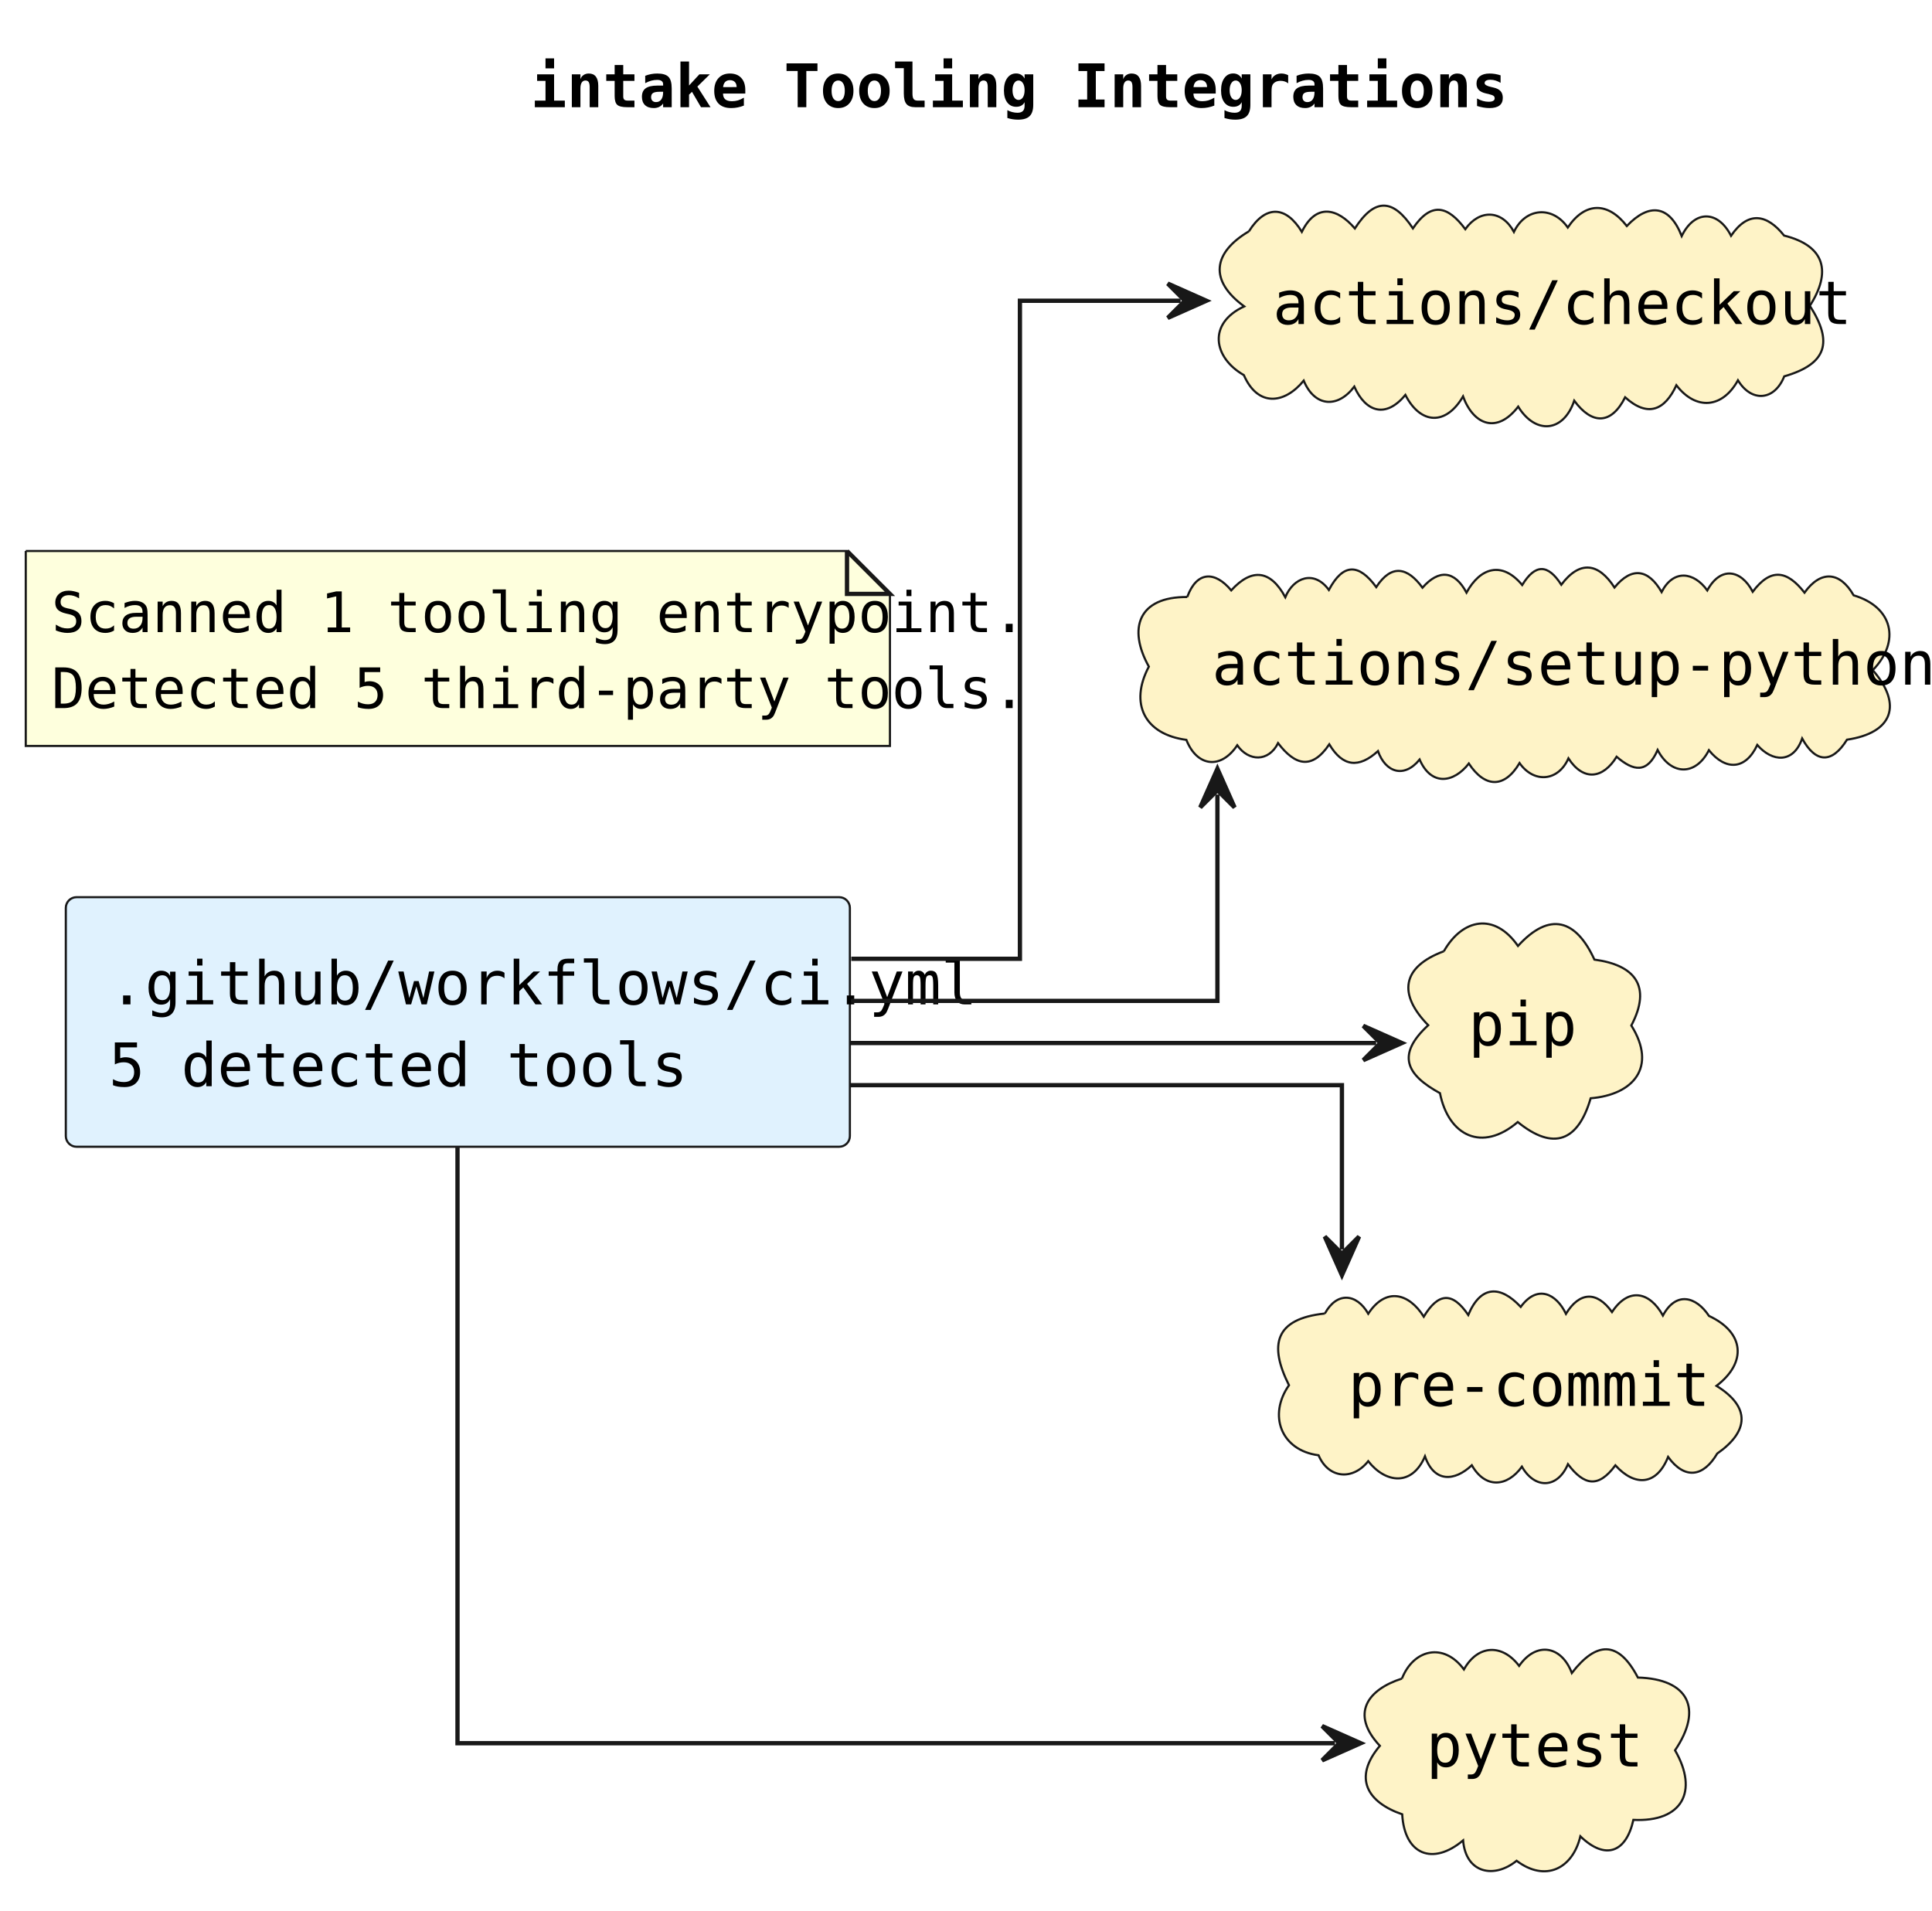
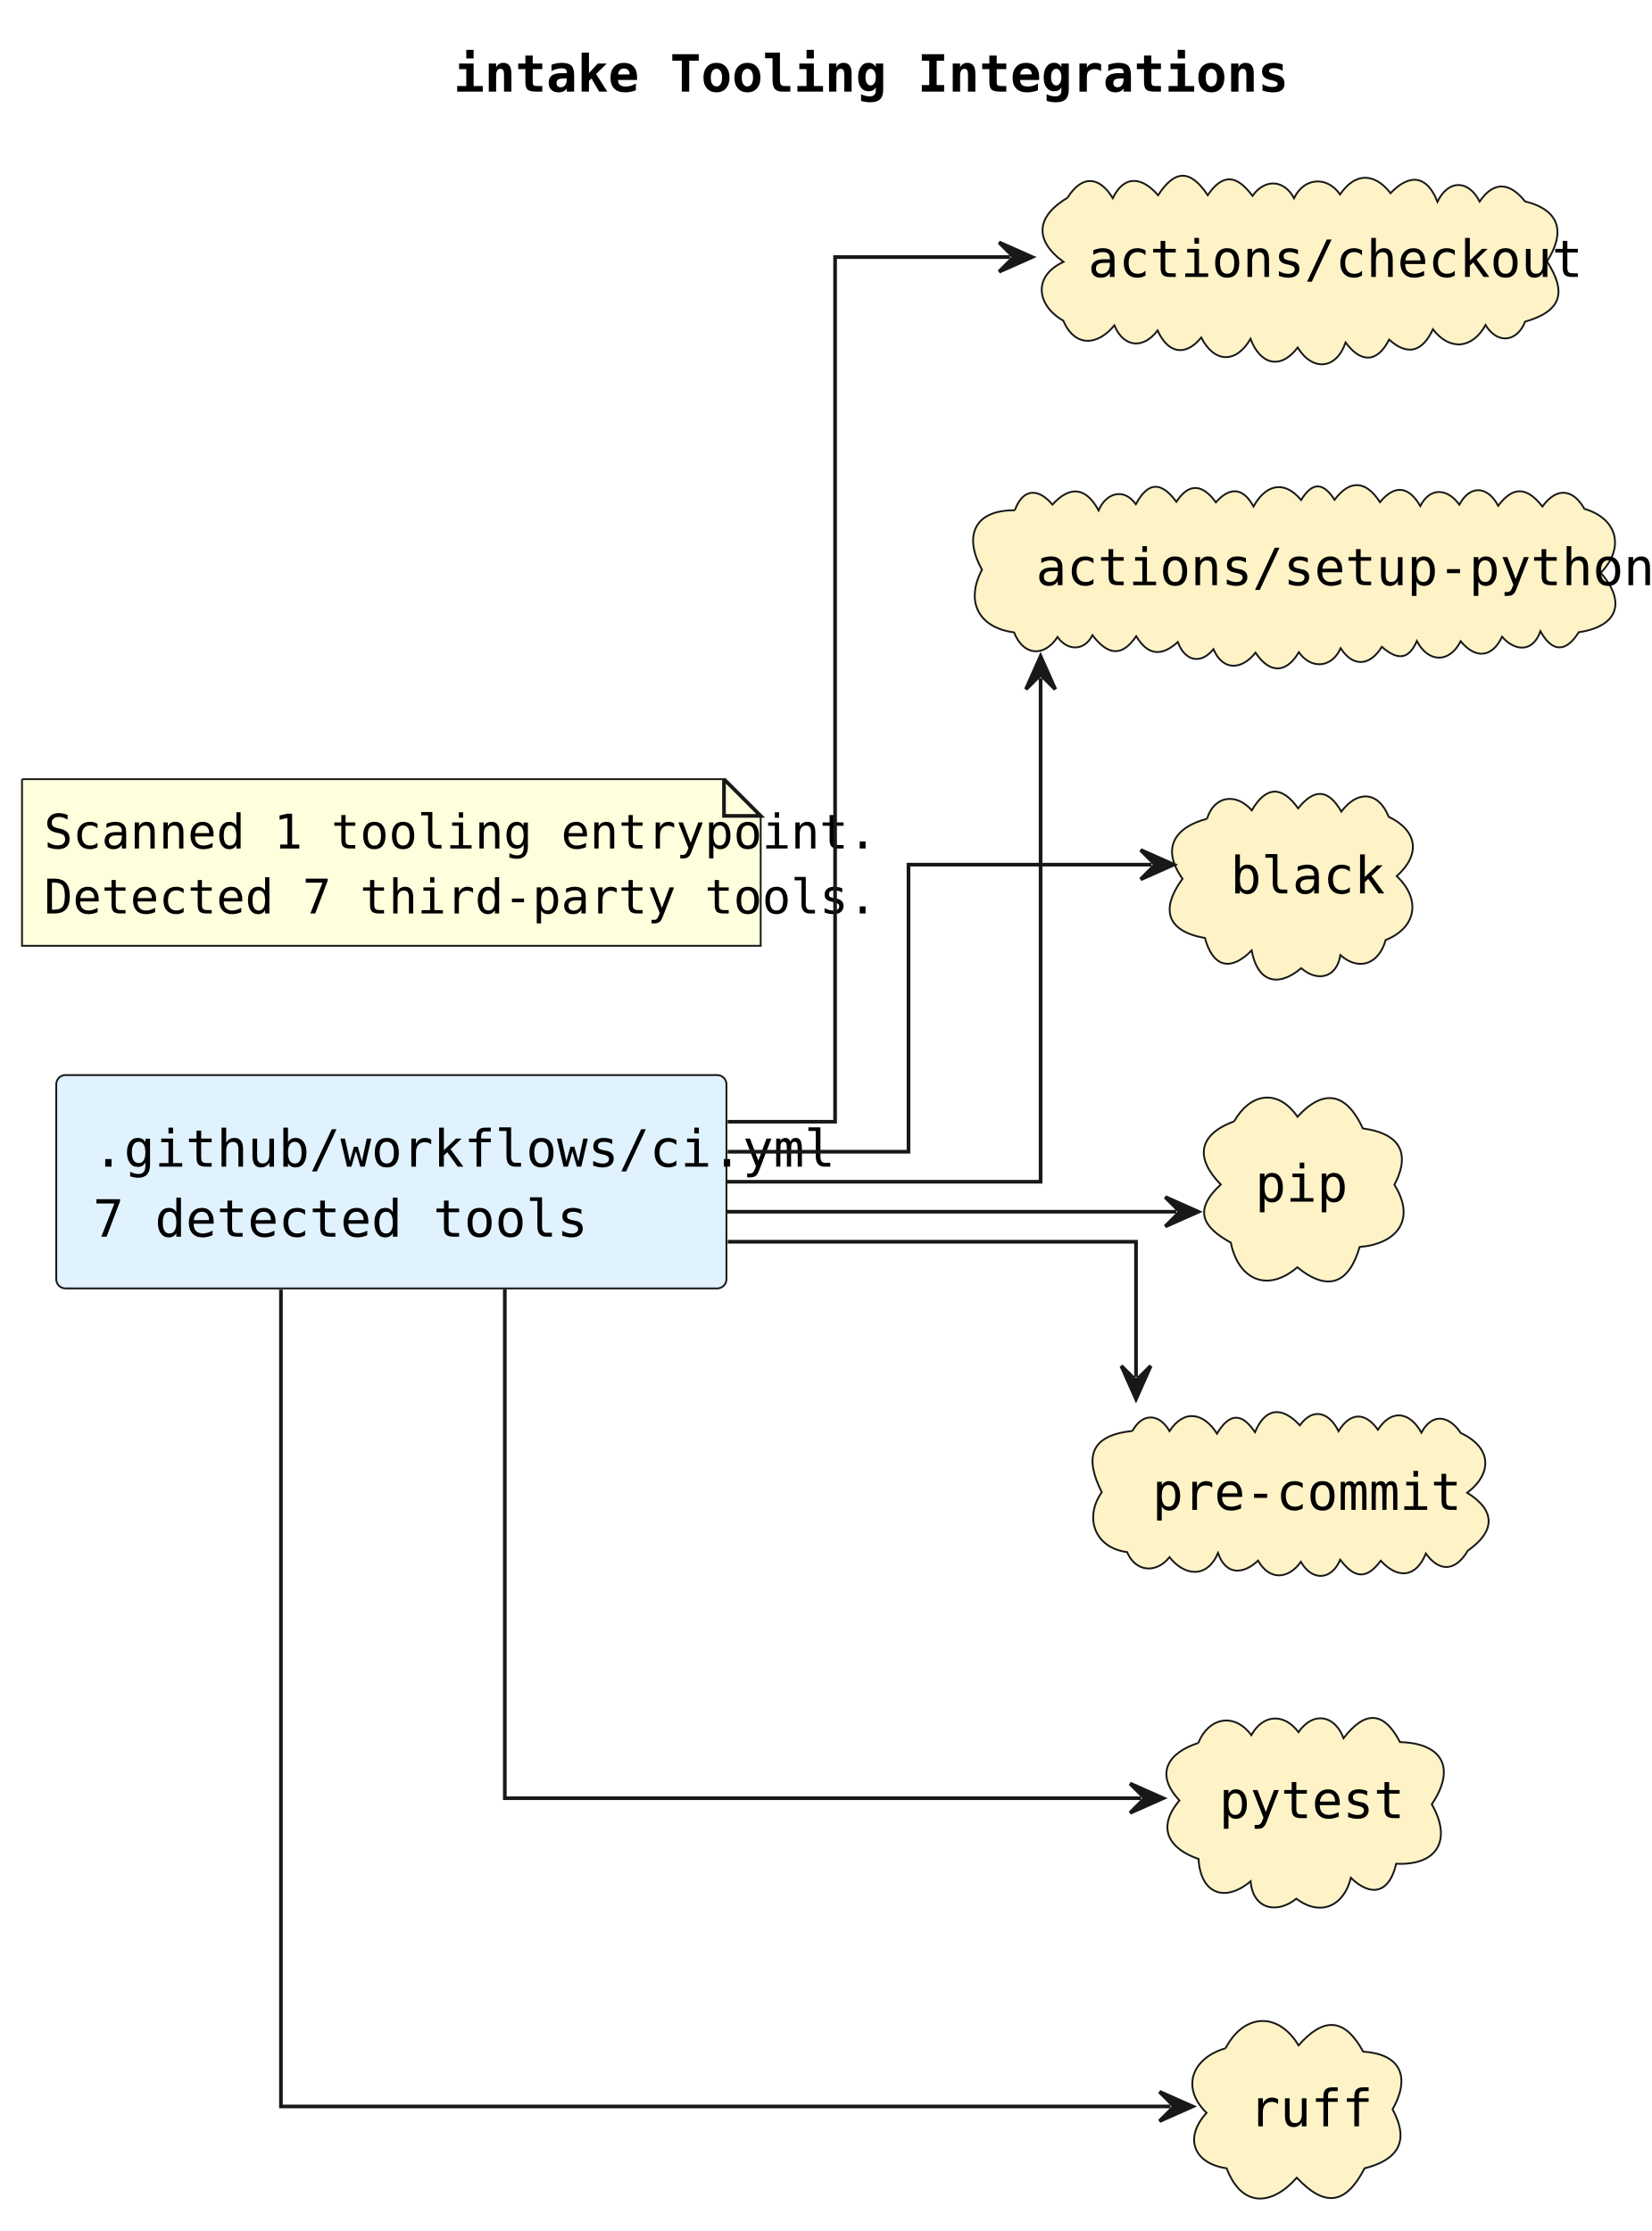
- <svg xmlns="http://www.w3.org/2000/svg" contentStyleType="text/css" data-diagram-type="DESCRIPTION" height="445px" preserveAspectRatio="none" style="width:450px;height:445px;background:#FFFFFF;" version="1.1" viewBox="0 0 450 445" width="450px" zoomAndPan="magnify">
+ <svg xmlns="http://www.w3.org/2000/svg" contentStyleType="text/css" data-diagram-type="DESCRIPTION" height="608px" preserveAspectRatio="none" style="width:450px;height:608px;background:#FFFFFF;" version="1.1" viewBox="0 0 450 608" width="450px" zoomAndPan="magnify">
  <defs />
  <g>
    <g class="title" data-source-line="1">
      <text fill="#000000" font-family="Monospace" font-size="14" font-weight="bold" lengthAdjust="spacing" textLength="189.059" x="123.59" y="24.966">intake Tooling Integrations</text>
    </g>
    <g class="entity" data-qualified-name="source_github_workflows_ci_yml" data-source-line="7" id="ent0002">
-       <rect fill="#E0F2FE" height="58.136" rx="2.5" ry="2.5" style="stroke:#181818;stroke-width:0.5;" width="182.623" x="15.33" y="208.985" />
-       <text fill="#000000" font-family="Monospace" font-size="14" lengthAdjust="spacing" textLength="162.623" x="25.33" y="233.951">.github/workflows/ci.yml</text>
-       <text fill="#000000" font-family="Monospace" font-size="14" lengthAdjust="spacing" textLength="105.336" x="25.33" y="253.018">5 detected tools</text>
+       <rect fill="#E0F2FE" height="58.136" rx="2.5" ry="2.5" style="stroke:#181818;stroke-width:0.5;" width="182.623" x="15.33" y="292.985" />
+       <text fill="#000000" font-family="Monospace" font-size="14" lengthAdjust="spacing" textLength="162.623" x="25.33" y="317.95">.github/workflows/ci.yml</text>
+       <text fill="#000000" font-family="Monospace" font-size="14" lengthAdjust="spacing" textLength="105.336" x="25.33" y="337.018">7 detected tools</text>
    </g>
    <g class="entity" data-qualified-name="tool_actions_checkout" data-source-line="8" id="ent0003">
      <path d="M290.902,53.88 C294.754,47.721 299.497,47.862 303.226,54.003 C306.532,47.24 311.533,48.489 315.572,53.215 C320.192,46.068 324.453,46.193 329.094,53.196 C333.369,46.912 337.201,47.9 341.297,53.381 C344.629,48.695 349.842,48.849 352.623,54.015 C355.321,48.357 361.587,47.865 365.164,52.993 C369.244,46.955 374.542,47.015 378.915,52.647 C384.09,47.211 388.851,47.712 391.702,54.985 C394.673,48.861 400.153,48.945 403.192,54.921 C407.16,49.087 411.544,49.844 415.554,54.874 C425.236,57.284 426.546,63.443 421.548,71.232 C426.993,79.689 425.528,84.792 415.585,87.665 C413.337,93.337 407.977,93.808 404.801,88.584 C401.214,95.094 395.052,95.683 390.461,89.74 C387.728,95.643 383.757,97.258 378.527,92.547 C375.246,99.051 370.75,98.876 366.67,93.334 C364.142,100.773 357.624,101.24 353.616,94.718 C348.713,101.116 343.254,99.04 340.767,92.346 C336.831,99.124 330.909,98.969 327.338,91.99 C322.803,97.508 318.115,96.029 315.442,90.062 C311.564,95.18 306.205,94.802 303.661,88.666 C299.2,94.129 292.979,94.865 289.717,87.375 C282.619,83.324 281.218,75.341 289.799,71.369 C281.556,65.341 282.503,58.859 290.902,53.88" fill="#FEF3C7" style="stroke:#181818;stroke-width:0.5;" />
      <text fill="#000000" font-family="Monospace" font-size="14" lengthAdjust="spacing" textLength="111.916" x="296.47" y="75.481">actions/checkout</text>
    </g>
    <g class="entity" data-qualified-name="tool_actions_setup_python" data-source-line="9" id="ent0004">
      <path d="M276.529,139.065 C278.742,133.01 282.955,132.949 286.774,137.516 C291.638,132.186 295.977,132.835 299.37,139.112 C301.266,134.523 306.064,132.669 309.52,137.416 C312.879,131.124 316.487,131.231 320.555,136.754 C324.135,131.268 327.873,132.166 331.323,136.892 C335.161,132.55 338.8,132.879 341.576,138.038 C344.751,132.234 349.808,130.581 354.55,136.27 C357.596,131.299 360.534,131.358 363.655,136.201 C367.988,130.458 372.316,131.099 376.045,136.851 C380.088,131.914 383.957,132.578 387.019,137.901 C389.787,132.528 394.55,133.204 397.66,137.527 C400.71,131.883 405.512,132.598 408.243,137.838 C412.467,132.195 416.267,132.879 420.304,138.048 C424.095,132.777 428.547,133.091 431.748,138.671 C440.893,141.373 442.724,149.396 436.204,156.102 C443.239,164.197 440.792,170.735 430.201,172.299 C426.719,177.89 422.941,177.818 419.757,172.026 C417.712,177.902 412.773,177.525 409.306,173.532 C406.559,179.394 401.931,179.546 398.034,174.749 C394.913,180.864 389.163,180.6 386.094,174.697 C383.671,180.263 380.442,179.642 376.543,176.274 C373.389,181.407 368.829,182.043 365.317,176.655 C362.942,182.037 357.282,182.511 353.933,177.749 C350.352,183.772 345.808,183.446 342.121,177.857 C338.546,182.435 333.353,183.124 330.657,176.923 C327.007,181.407 322.702,179.895 320.955,174.962 C316.503,178.993 312.772,178.657 309.618,173.381 C305.482,179.49 301.568,178.186 297.688,173.107 C295.461,177.533 290.832,177.4 288.179,173.6 C284.405,179.275 278.825,178.662 276.326,172.34 C266.589,171.054 263.019,163.886 267.591,155.276 C262.628,146.359 265.157,138.975 276.529,139.065" fill="#FEF3C7" style="stroke:#181818;stroke-width:0.5;" />
      <text fill="#000000" font-family="Monospace" font-size="14" lengthAdjust="spacing" textLength="140.28" x="282.28" y="159.481">actions/setup-python</text>
    </g>
-     <g class="entity" data-qualified-name="tool_pip" data-source-line="10" id="ent0005">
-       <path d="M336.301,221.583 C340.646,213.955 348.111,212.493 353.565,220.345 C360.973,212.231 367.082,214.179 371.37,223.526 C380.742,224.778 384.802,229.671 379.967,238.878 C386.058,248.605 380.384,255.029 370.496,255.826 C367.586,265.802 361.895,268.169 353.513,261.364 C345.197,268.476 337.383,264.573 335.395,254.638 C327.582,250.36 325.15,245.738 332.659,238.811 C325.591,231.593 326.476,225.229 336.301,221.583" fill="#FEF3C7" style="stroke:#181818;stroke-width:0.5;" />
-       <text fill="#000000" font-family="Monospace" font-size="14" lengthAdjust="spacing" textLength="20.832" x="342.01" y="243.481">pip</text>
+     <g class="entity" data-qualified-name="tool_black" data-source-line="10" id="ent0005">
+       <path d="M328.911,223.13 C330.933,216.636 336.978,216.116 341.107,220.838 C344.978,214.213 349.305,214.067 353.732,220.291 C358.142,214.796 361.992,215.013 365.516,221.185 C369.761,215.427 375.554,215.47 378.409,222.578 C386.402,226.44 387.123,232.941 380.6,238.767 C387.112,244.885 386.231,252.696 377.582,256.186 C375.855,262.423 370.596,264.927 365.245,260.302 C364.249,266.559 358.937,267.666 354.584,263.857 C348.039,269.344 342.623,267.467 341.071,259.017 C335.276,264.918 330.473,263.529 328.344,255.635 C317.724,253.76 316.238,247.642 322.235,239.483 C316.318,231.157 320.111,225.447 328.911,223.13" fill="#FEF3C7" style="stroke:#181818;stroke-width:0.5;" />
+       <text fill="#000000" font-family="Monospace" font-size="14" lengthAdjust="spacing" textLength="34.272" x="335.29" y="243.481">black</text>
    </g>
-     <g class="entity" data-qualified-name="tool_pre_commit" data-source-line="11" id="ent0006">
-       <path d="M308.587,305.967 C311.373,300.871 315.949,301.233 318.693,306.01 C322.787,299.763 328.154,301.193 331.624,306.697 C334.957,301.188 338.227,300.76 341.984,306.3 C344.889,299.373 349.46,299.337 354.208,304.425 C358.036,299.163 362.447,301.269 364.741,306.036 C367.888,300.886 371.934,300.671 375.469,305.624 C379.324,299.759 384.246,300.885 387.326,306.429 C390.407,300.701 395.068,302.005 398.056,306.526 C406.285,310.338 406.966,317.351 399.804,322.814 C407.824,327.777 407.305,333.459 399.972,338.587 C396.776,344.009 392.471,344.752 388.53,339.376 C385.858,346.065 380.779,346.321 376.251,341.327 C372.27,346.733 368.938,345.994 365.205,341.062 C362.785,346.773 357.499,346.914 354.484,341.643 C351.062,346.399 345.944,346.818 342.816,341.31 C338.778,345.107 334.05,345.392 331.904,339.236 C328.892,346.278 322.734,345.512 318.683,340.363 C315.127,344.86 309.479,344.497 307.115,338.985 C298.308,337.836 295.353,329.591 300.229,322.668 C295.512,313.265 296.932,307.176 308.587,305.967" fill="#FEF3C7" style="stroke:#181818;stroke-width:0.5;" />
-       <text fill="#000000" font-family="Monospace" font-size="14" lengthAdjust="spacing" textLength="76.832" x="314.01" y="327.481">pre-commit</text>
+     <g class="entity" data-qualified-name="tool_pip" data-source-line="11" id="ent0006">
+       <path d="M336.301,305.583 C340.646,297.955 348.111,296.493 353.565,304.345 C360.973,296.231 367.082,298.179 371.37,307.526 C380.742,308.778 384.802,313.671 379.967,322.878 C386.058,332.605 380.384,339.029 370.496,339.826 C367.586,349.802 361.895,352.169 353.513,345.364 C345.197,352.476 337.383,348.573 335.395,338.638 C327.582,334.36 325.15,329.738 332.659,322.811 C325.591,315.592 326.476,309.229 336.301,305.583" fill="#FEF3C7" style="stroke:#181818;stroke-width:0.5;" />
+       <text fill="#000000" font-family="Monospace" font-size="14" lengthAdjust="spacing" textLength="20.832" x="342.01" y="327.481">pip</text>
    </g>
-     <g class="entity" data-qualified-name="tool_pytest" data-source-line="12" id="ent0007">
-       <path d="M326.539,391 C329.255,384.122 336.312,382.518 340.977,388.872 C344.207,383.083 349.894,382.842 353.832,388.044 C357.859,382.274 363.72,383.354 366.109,389.703 C371.797,382.359 376.916,381.974 381.494,390.761 C393.277,391.092 396.712,398.01 390.151,407.711 C395.675,417.281 391.825,424.462 380.449,423.912 C378.743,431.554 373.919,433.363 368.098,427.745 C366.271,435.344 359.915,438.468 353.247,433.439 C348.062,437.661 341.422,436.421 340.785,428.696 C333.687,434.655 327.123,431.999 326.601,422.616 C318.493,419.823 315.058,414.17 321.397,406.664 C314.398,399.206 318.571,393.545 326.539,391" fill="#FEF3C7" style="stroke:#181818;stroke-width:0.5;" />
-       <text fill="#000000" font-family="Monospace" font-size="14" lengthAdjust="spacing" textLength="40.46" x="332.19" y="411.481">pytest</text>
+     <g class="entity" data-qualified-name="tool_pre_commit" data-source-line="12" id="ent0007">
+       <path d="M308.587,389.967 C311.373,384.871 315.949,385.233 318.693,390.01 C322.787,383.763 328.154,385.193 331.624,390.697 C334.957,385.188 338.227,384.76 341.984,390.3 C344.889,383.373 349.46,383.337 354.208,388.425 C358.036,383.163 362.447,385.269 364.741,390.036 C367.888,384.886 371.934,384.671 375.469,389.624 C379.324,383.759 384.246,384.885 387.326,390.429 C390.407,384.701 395.068,386.005 398.056,390.526 C406.285,394.338 406.966,401.351 399.804,406.814 C407.824,411.777 407.305,417.459 399.972,422.587 C396.776,428.009 392.471,428.752 388.53,423.376 C385.858,430.065 380.779,430.321 376.251,425.327 C372.27,430.733 368.938,429.994 365.205,425.062 C362.785,430.773 357.499,430.914 354.484,425.643 C351.062,430.399 345.944,430.818 342.816,425.31 C338.778,429.107 334.05,429.392 331.904,423.236 C328.892,430.278 322.734,429.512 318.683,424.363 C315.127,428.86 309.479,428.497 307.115,422.985 C298.308,421.836 295.353,413.591 300.229,406.668 C295.512,397.265 296.932,391.176 308.587,389.967" fill="#FEF3C7" style="stroke:#181818;stroke-width:0.5;" />
+       <text fill="#000000" font-family="Monospace" font-size="14" lengthAdjust="spacing" textLength="76.832" x="314.01" y="411.481">pre-commit</text>
    </g>
-     <g class="entity" data-qualified-name="toolingGraphSummary" data-source-line="19" id="ent0013">
-       <path d="M6,128.345 L6,173.757 L207.284,173.757 L207.284,138.345 L197.284,128.345 L6,128.345" fill="#FEFFDD" style="stroke:#181818;stroke-width:0.5;" />
-       <path d="M197.284,128.345 L197.284,138.345 L207.284,138.345 L197.284,128.345" fill="#FEFFDD" style="stroke:#181818;stroke-width:1;" />
-       <text fill="#000000" font-family="Monospace" font-size="13" lengthAdjust="spacing" textLength="180.284" x="12" y="147.242">Scanned 1 tooling entrypoint.</text>
-       <text fill="#000000" font-family="Monospace" font-size="13" lengthAdjust="spacing" textLength="171.782" x="12" y="164.948">Detected 5 third-party tools.</text>
+     <g class="entity" data-qualified-name="tool_pytest" data-source-line="13" id="ent0008">
+       <path d="M326.539,475 C329.255,468.122 336.312,466.518 340.977,472.872 C344.207,467.083 349.894,466.842 353.832,472.044 C357.859,466.274 363.72,467.354 366.109,473.703 C371.797,466.359 376.916,465.974 381.494,474.761 C393.277,475.092 396.712,482.01 390.151,491.711 C395.675,501.281 391.825,508.462 380.449,507.912 C378.743,515.554 373.919,517.363 368.098,511.745 C366.271,519.344 359.915,522.468 353.247,517.439 C348.062,521.661 341.422,520.421 340.785,512.696 C333.687,518.655 327.123,515.999 326.601,506.616 C318.493,503.823 315.058,498.17 321.397,490.664 C314.398,483.206 318.571,477.545 326.539,475" fill="#FEF3C7" style="stroke:#181818;stroke-width:0.5;" />
+       <text fill="#000000" font-family="Monospace" font-size="14" lengthAdjust="spacing" textLength="40.46" x="332.19" y="495.481">pytest</text>
    </g>
-     <g class="link" data-entity-1="ent0002" data-entity-2="ent0003" data-link-type="dependency" data-source-line="13" id="lnk8">
-       <path d="M198.28,223.335 C220.29,223.335 237.56,223.335 237.56,223.335 C237.56,223.335 237.56,70.055 237.56,70.055 C237.56,70.055 251.63,70.055 274.99,70.055" fill="none" id="source_github_workflows_ci_yml-to-tool_actions_checkout" style="stroke:#181818;stroke-width:1;" />
-       <polygon fill="#181818" points="280.99,70.055,271.99,66.055,275.99,70.055,271.99,74.055,280.99,70.055" style="stroke:#181818;stroke-width:1;" />
+     <g class="entity" data-qualified-name="tool_ruff" data-source-line="14" id="ent0009">
+       <path d="M333.973,558.202 C338.843,548.803 348.226,548.07 353.846,557.406 C360.655,549.713 366.337,549.748 371.475,559.13 C382.031,559.78 384.282,566.374 379.466,574.841 C384.243,583.671 380.84,588.635 371.834,590.924 C366.691,600.879 361.001,601.582 353.363,593.475 C346.714,601.065 338.428,601.864 334.262,590.916 C325.258,589.609 322.536,582.65 328.779,575.809 C321.459,568.578 325.225,560.693 333.973,558.202" fill="#FEF3C7" style="stroke:#181818;stroke-width:0.5;" />
+       <text fill="#000000" font-family="Monospace" font-size="14" lengthAdjust="spacing" textLength="24.066" x="340.39" y="579.481">ruff</text>
    </g>
-     <g class="link" data-entity-1="ent0002" data-entity-2="ent0004" data-link-type="dependency" data-source-line="14" id="lnk9">
-       <path d="M198.21,233.145 C241.38,233.145 283.56,233.145 283.56,233.145 C283.56,233.145 283.56,208.245 283.56,185.075" fill="none" id="source_github_workflows_ci_yml-to-tool_actions_setup_python" style="stroke:#181818;stroke-width:1;" />
-       <polygon fill="#181818" points="283.56,179.075,279.56,188.075,283.56,184.075,287.56,188.075,283.56,179.075" style="stroke:#181818;stroke-width:1;" />
+     <g class="entity" data-qualified-name="toolingGraphSummary" data-source-line="23" id="ent0017">
+       <path d="M6,212.345 L6,257.757 L207.284,257.757 L207.284,222.345 L197.284,212.345 L6,212.345" fill="#FEFFDD" style="stroke:#181818;stroke-width:0.5;" />
+       <path d="M197.284,212.345 L197.284,222.345 L207.284,222.345 L197.284,212.345" fill="#FEFFDD" style="stroke:#181818;stroke-width:1;" />
+       <text fill="#000000" font-family="Monospace" font-size="13" lengthAdjust="spacing" textLength="180.284" x="12" y="231.242">Scanned 1 tooling entrypoint.</text>
+       <text fill="#000000" font-family="Monospace" font-size="13" lengthAdjust="spacing" textLength="171.782" x="12" y="248.948">Detected 7 third-party tools.</text>
    </g>
-     <g class="link" data-entity-1="ent0002" data-entity-2="ent0005" data-link-type="dependency" data-source-line="15" id="lnk10">
-       <path d="M198.16,242.955 C244.02,242.955 290.12,242.955 320.53,242.955" fill="none" id="source_github_workflows_ci_yml-to-tool_pip" style="stroke:#181818;stroke-width:1;" />
-       <polygon fill="#181818" points="326.53,242.955,317.53,238.955,321.53,242.955,317.53,246.955,326.53,242.955" style="stroke:#181818;stroke-width:1;" />
+     <g class="link" data-entity-1="ent0002" data-entity-2="ent0003" data-link-type="dependency" data-source-line="15" id="lnk10">
+       <path d="M198.29,305.695 C215.16,305.695 227.56,305.695 227.56,305.695 C227.56,305.695 227.56,70.055 227.56,70.055 C227.56,70.055 247.2,70.055 275.24,70.055" fill="none" id="source_github_workflows_ci_yml-to-tool_actions_checkout" style="stroke:#181818;stroke-width:1;" />
+       <polygon fill="#181818" points="281.24,70.055,272.24,66.055,276.24,70.055,272.24,74.055,281.24,70.055" style="stroke:#181818;stroke-width:1;" />
    </g>
-     <g class="link" data-entity-1="ent0002" data-entity-2="ent0006" data-link-type="dependency" data-source-line="16" id="lnk11">
-       <path d="M198.16,252.775 C253.16,252.775 312.56,252.775 312.56,252.775 C312.56,252.775 312.56,271.195 312.56,291.035" fill="none" id="source_github_workflows_ci_yml-to-tool_pre_commit" style="stroke:#181818;stroke-width:1;" />
-       <polygon fill="#181818" points="312.56,297.035,316.56,288.035,312.56,292.035,308.56,288.035,312.56,297.035" style="stroke:#181818;stroke-width:1;" />
+     <g class="link" data-entity-1="ent0002" data-entity-2="ent0004" data-link-type="dependency" data-source-line="16" id="lnk11">
+       <path d="M198.21,322.055 C241.38,322.055 283.56,322.055 283.56,322.055 C283.56,322.055 283.56,231.575 283.56,184.845" fill="none" id="source_github_workflows_ci_yml-to-tool_actions_setup_python" style="stroke:#181818;stroke-width:1;" />
+       <polygon fill="#181818" points="283.56,178.845,279.56,187.845,283.56,183.845,287.56,187.845,283.56,178.845" style="stroke:#181818;stroke-width:1;" />
    </g>
-     <g class="link" data-entity-1="ent0002" data-entity-2="ent0007" data-link-type="dependency" data-source-line="17" id="lnk12">
-       <path d="M106.56,267.315 C106.56,315.445 106.56,406.055 106.56,406.055 C106.56,406.055 242.85,406.055 310.94,406.055" fill="none" id="source_github_workflows_ci_yml-to-tool_pytest" style="stroke:#181818;stroke-width:1;" />
-       <polygon fill="#181818" points="316.94,406.055,307.94,402.055,311.94,406.055,307.94,410.055,316.94,406.055" style="stroke:#181818;stroke-width:1;" />
+     <g class="link" data-entity-1="ent0002" data-entity-2="ent0005" data-link-type="dependency" data-source-line="17" id="lnk12">
+       <path d="M198.28,313.875 C225.19,313.875 247.56,313.875 247.56,313.875 C247.56,313.875 247.56,235.635 247.56,235.635 C247.56,235.635 283.04,235.635 313.82,235.635" fill="none" id="source_github_workflows_ci_yml-to-tool_black" style="stroke:#181818;stroke-width:1;" />
+       <polygon fill="#181818" points="319.82,235.635,310.82,231.635,314.82,235.635,310.82,239.635,319.82,235.635" style="stroke:#181818;stroke-width:1;" />
+     </g>
+     <g class="link" data-entity-1="ent0002" data-entity-2="ent0006" data-link-type="dependency" data-source-line="18" id="lnk13">
+       <path d="M198.16,330.225 C244.02,330.225 290.12,330.225 320.53,330.225" fill="none" id="source_github_workflows_ci_yml-to-tool_pip" style="stroke:#181818;stroke-width:1;" />
+       <polygon fill="#181818" points="326.53,330.225,317.53,326.225,321.53,330.225,317.53,334.225,326.53,330.225" style="stroke:#181818;stroke-width:1;" />
+     </g>
+     <g class="link" data-entity-1="ent0002" data-entity-2="ent0007" data-link-type="dependency" data-source-line="19" id="lnk14">
+       <path d="M198.31,338.405 C252.08,338.405 309.56,338.405 309.56,338.405 C309.56,338.405 309.56,355.945 309.56,375.245" fill="none" id="source_github_workflows_ci_yml-to-tool_pre_commit" style="stroke:#181818;stroke-width:1;" />
+       <polygon fill="#181818" points="309.56,381.245,313.56,372.245,309.56,376.245,305.56,372.245,309.56,381.245" style="stroke:#181818;stroke-width:1;" />
+     </g>
+     <g class="link" data-entity-1="ent0002" data-entity-2="ent0008" data-link-type="dependency" data-source-line="20" id="lnk15">
+       <path d="M137.56,351.315 C137.56,399.445 137.56,490.055 137.56,490.055 C137.56,490.055 249.92,490.055 310.94,490.055" fill="none" id="source_github_workflows_ci_yml-to-tool_pytest" style="stroke:#181818;stroke-width:1;" />
+       <polygon fill="#181818" points="316.94,490.055,307.94,486.055,311.94,490.055,307.94,494.055,316.94,490.055" style="stroke:#181818;stroke-width:1;" />
+     </g>
+     <g class="link" data-entity-1="ent0002" data-entity-2="ent0009" data-link-type="dependency" data-source-line="21" id="lnk16">
+       <path d="M76.56,351.455 C76.56,417.925 76.56,574.055 76.56,574.055 C76.56,574.055 249.19,574.055 318.96,574.055" fill="none" id="source_github_workflows_ci_yml-to-tool_ruff" style="stroke:#181818;stroke-width:1;" />
+       <polygon fill="#181818" points="324.96,574.055,315.96,570.055,319.96,574.055,315.96,578.055,324.96,574.055" style="stroke:#181818;stroke-width:1;" />
    </g>
  </g>
</svg>
